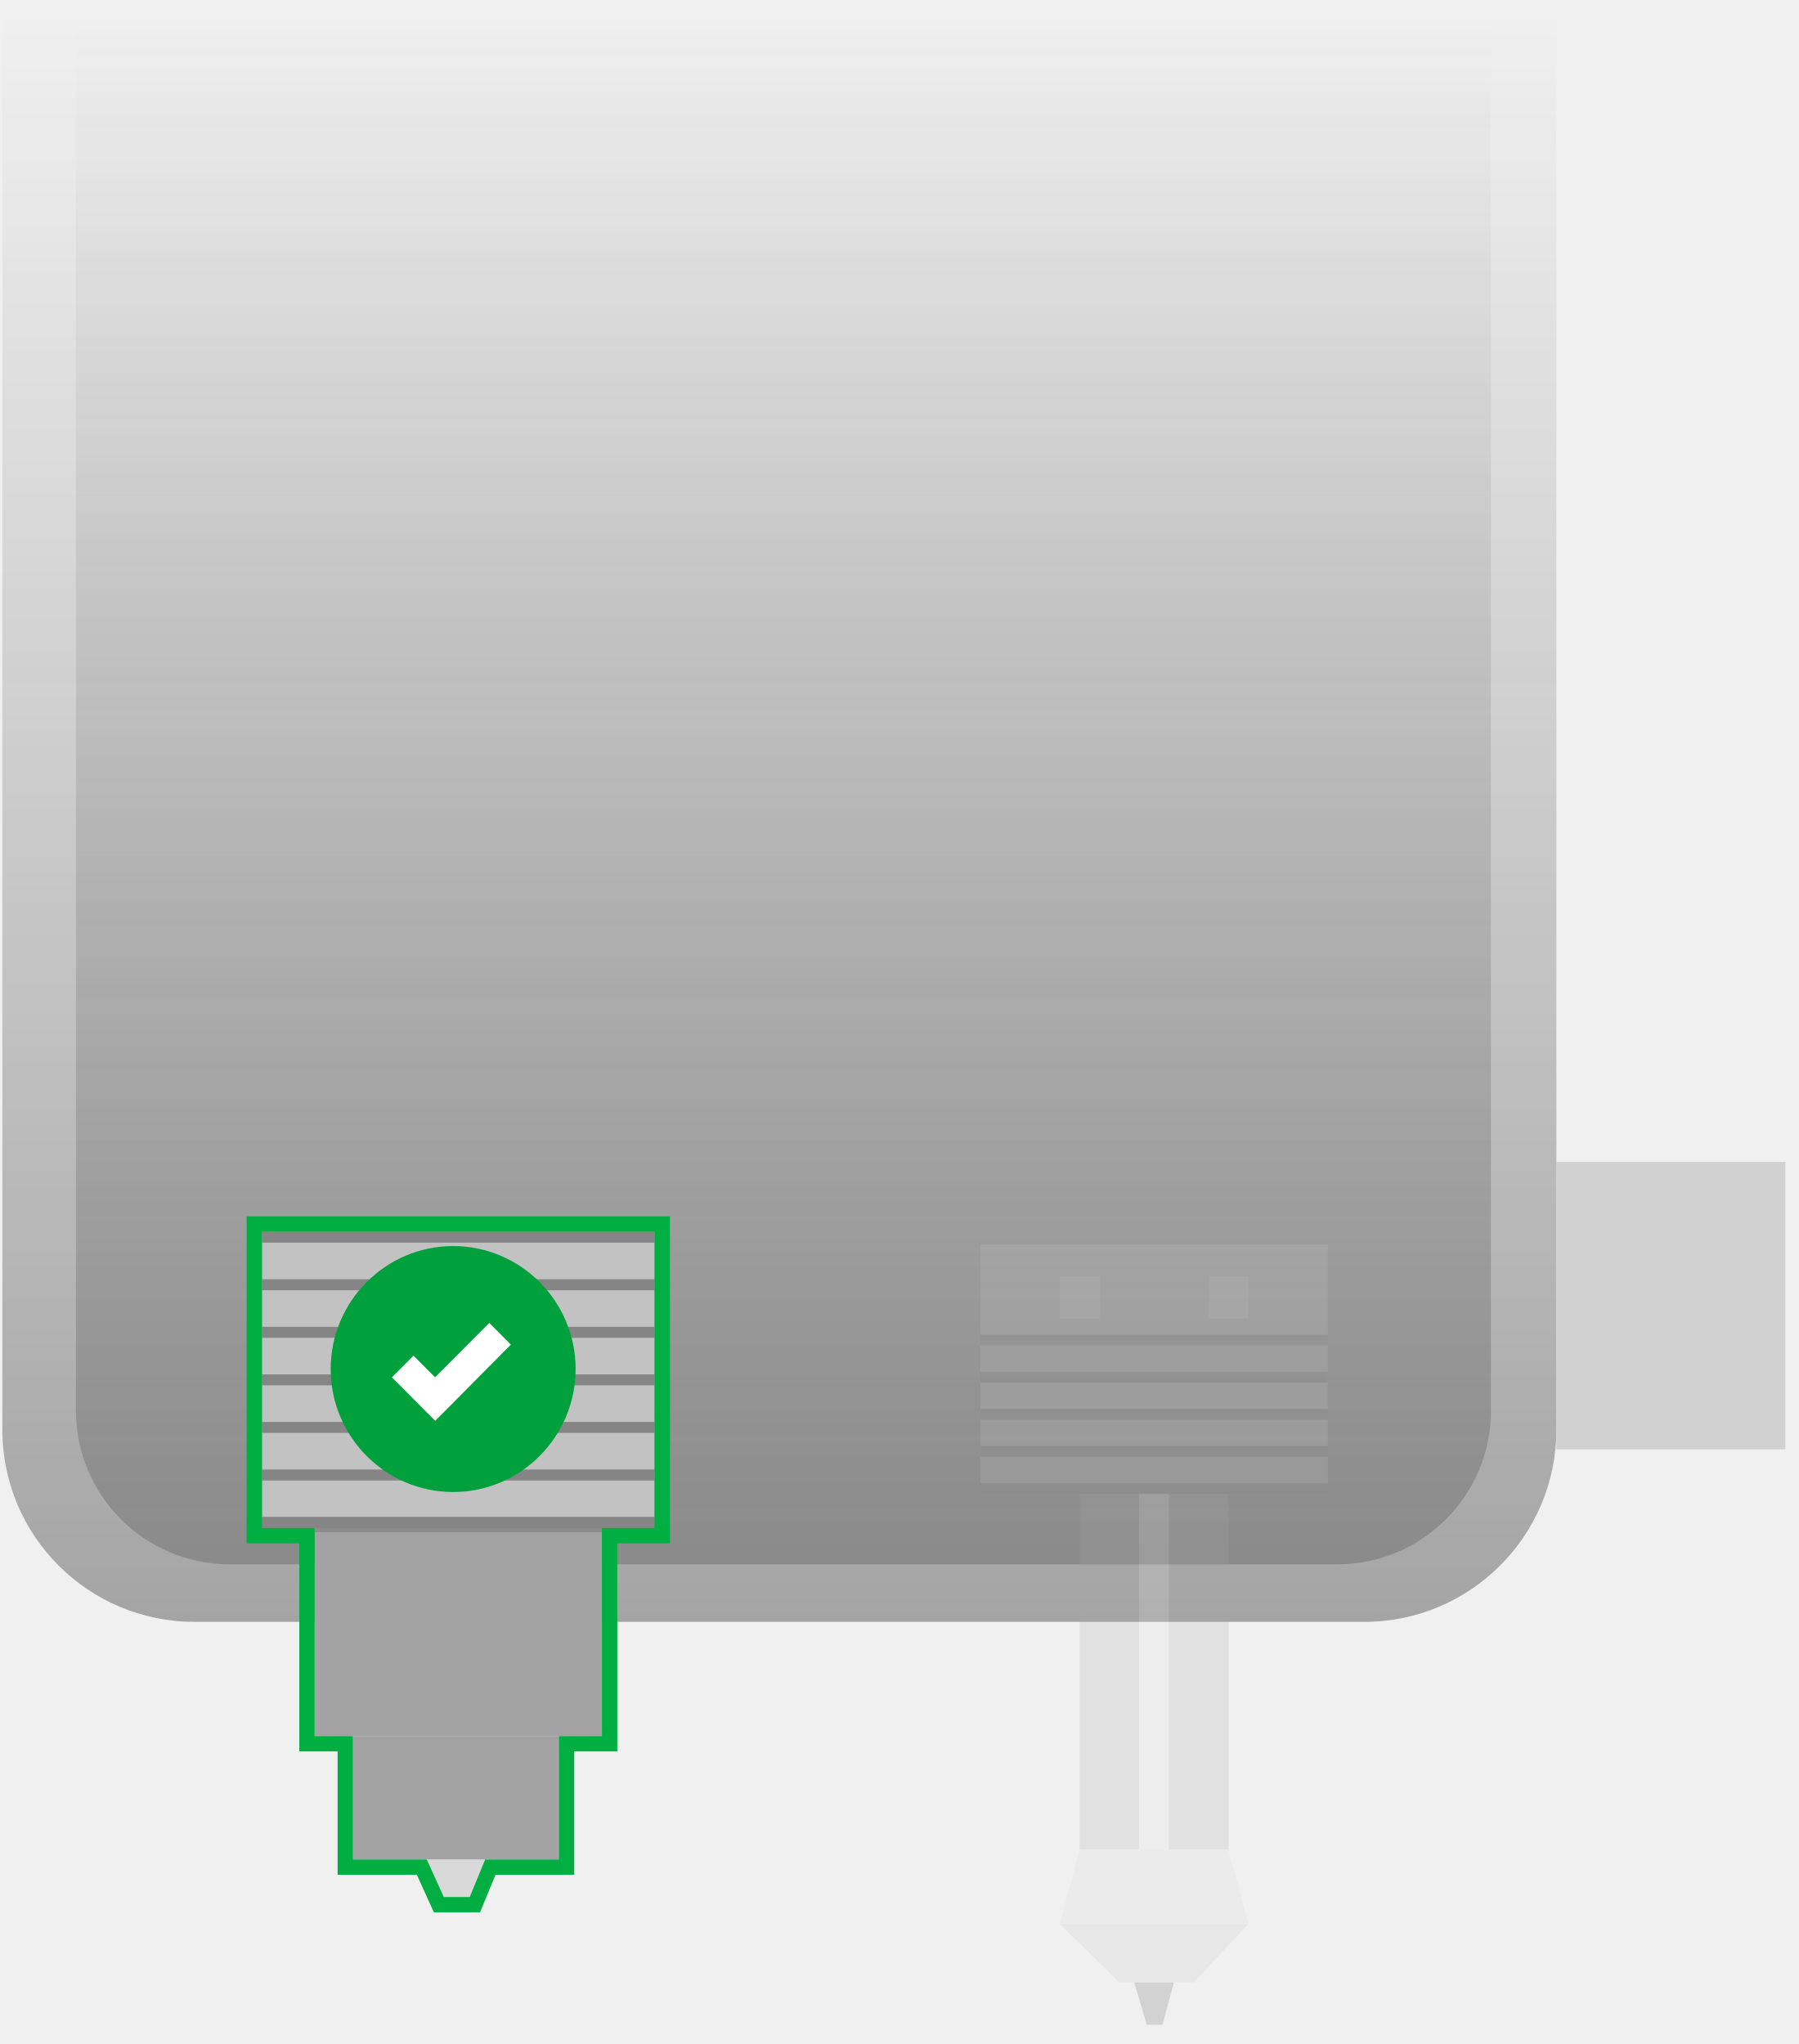
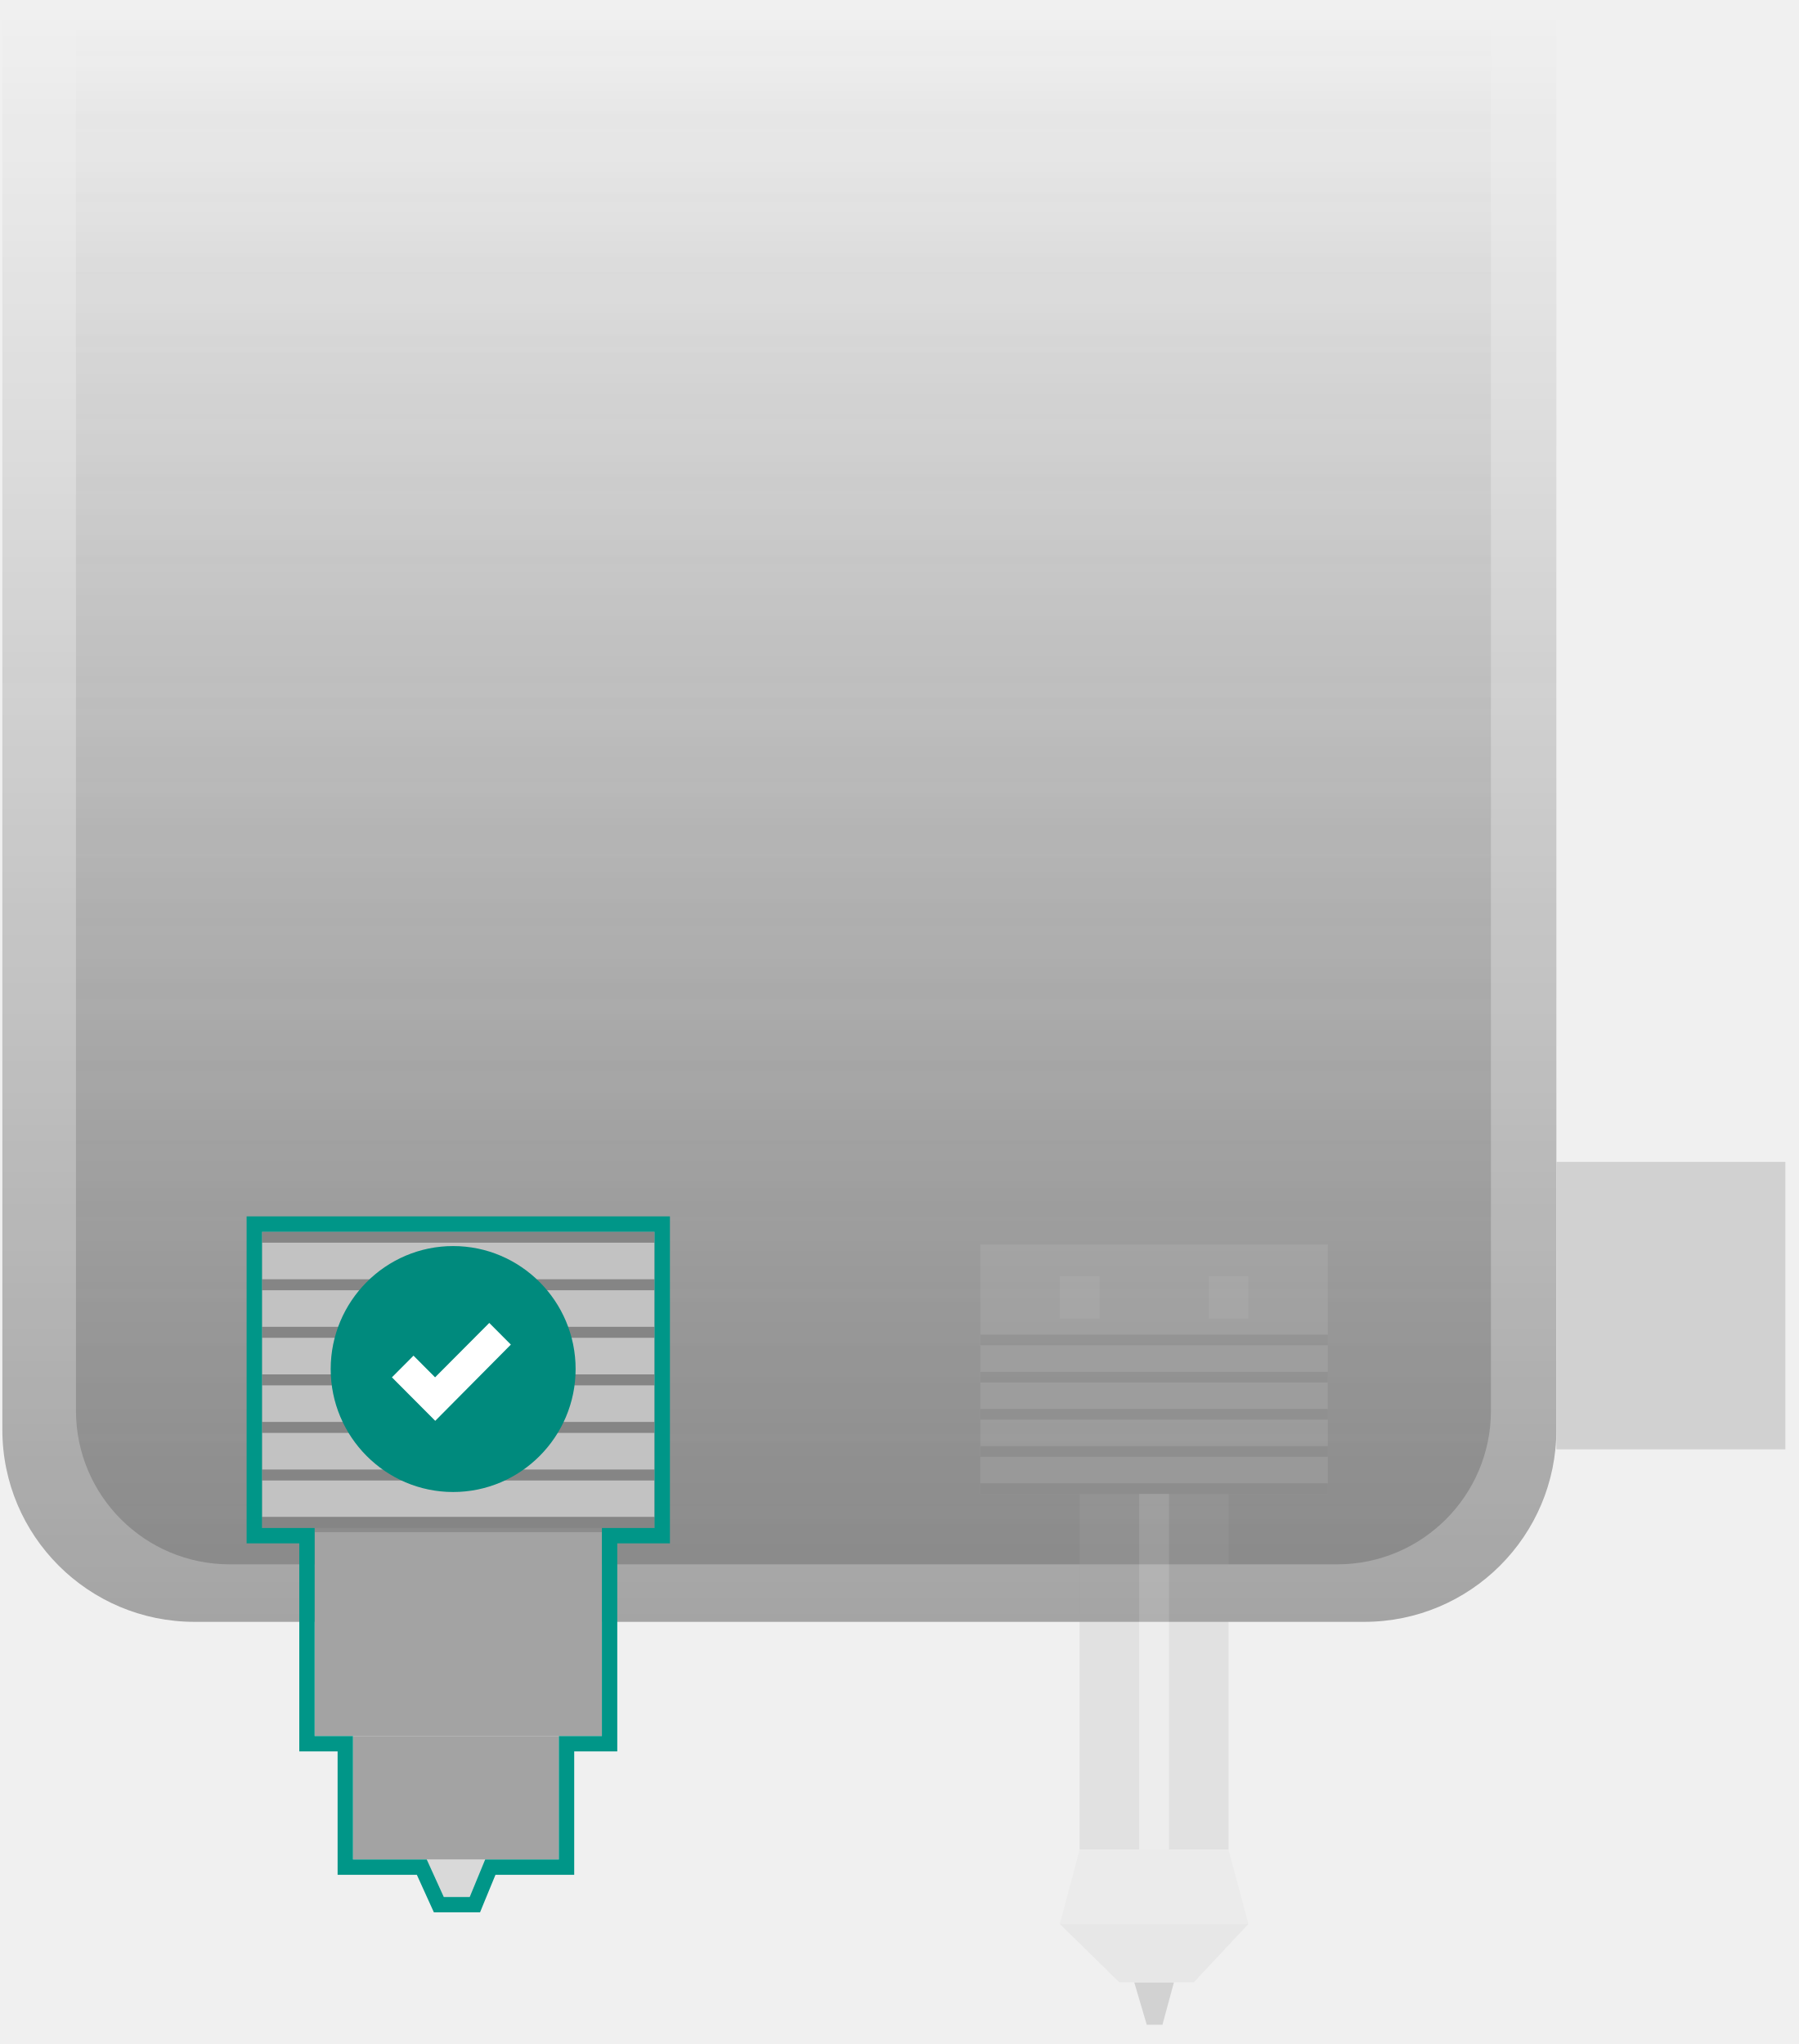
<svg xmlns="http://www.w3.org/2000/svg" width="117" height="133" viewBox="0 0 117 133" fill="none">
  <path d="M0.153 0.786H101.255V93.031C101.255 99.934 95.658 105.531 88.754 105.531H12.653C5.75 105.531 0.153 99.934 0.153 93.031V0.786Z" fill="url(#paint0_linear_3544_2532)" />
  <path d="M4.942 1.32H96.998V91.789C96.998 97.312 92.52 101.789 86.998 101.789H14.942C9.42 101.789 4.942 97.312 4.942 91.789V1.32Z" fill="url(#paint1_linear_3544_2532)" />
  <rect x="101.254" y="75.603" width="14.899" height="18.704" fill="#D1D1D1" />
  <rect x="17.044" y="80.146" width="25.541" height="18.565" fill="#C2C2C2" />
  <rect x="17.044" y="80.146" width="25.541" height="0.714" fill="#858585" />
  <rect x="17.044" y="83.24" width="25.541" height="0.714" fill="#858585" />
  <rect x="17.044" y="86.334" width="25.541" height="0.714" fill="#858585" />
  <rect x="17.044" y="89.429" width="25.541" height="0.714" fill="#858585" />
  <rect x="17.044" y="92.523" width="25.541" height="0.714" fill="#858585" />
  <rect x="17.044" y="95.619" width="25.541" height="0.714" fill="#858585" />
  <rect x="17.044" y="98.711" width="25.541" height="0.714" fill="#858585" />
  <path d="M27.635 120.706H31.684L30.559 123.433H28.872L27.635 120.706Z" fill="#D9D9D9" />
  <rect x="20.471" y="99.695" width="18.689" height="13.265" fill="#A3A3A3" />
  <rect x="22.964" y="112.96" width="13.394" height="8.028" fill="#A3A3A3" />
-   <path d="M43.085 79.646V99.925H39.659V113.46H36.857V121.49H31.9L31.021 123.624L30.895 123.933H28.55L28.417 123.64L27.441 121.49H22.464V113.46H19.971V99.925H16.544V79.646H43.085Z" stroke="#00AE42" />
-   <path d="M21.515 89.081C21.515 84.681 25.081 81.08 29.481 81.08C33.881 81.08 37.448 84.681 37.448 89.081C37.448 93.481 33.881 97.082 29.481 97.082C25.081 97.082 21.515 93.481 21.515 89.081Z" fill="#00AE42" />
+   <path d="M43.085 79.646V99.925H39.659V113.46H36.857V121.49H31.9L31.021 123.624L30.895 123.933H28.55L28.417 123.64L27.441 121.49H22.464V113.46H19.971V99.925H16.544V79.646H43.085Z" stroke="#009688" />
+   <path d="M21.515 89.081C21.515 84.681 25.081 81.08 29.481 81.08C33.881 81.08 37.448 84.681 37.448 89.081C37.448 93.481 33.881 97.082 29.481 97.082C25.081 97.082 21.515 93.481 21.515 89.081Z" fill="#009688" />
  <path d="M21.515 89.081C21.515 84.681 25.081 81.08 29.481 81.08C33.881 81.08 37.448 84.681 37.448 89.081C37.448 93.481 33.881 97.082 29.481 97.082C25.081 97.082 21.515 93.481 21.515 89.081Z" fill="black" fill-opacity="0.08" />
  <path d="M28.316 92.451L25.498 89.621L26.902 88.211L28.306 89.621L31.831 86.081L33.235 87.491L28.316 92.451Z" fill="white" />
  <g opacity="0.2">
    <rect x="63.778" y="80.971" width="22.608" height="16.235" fill="#C2C2C2" />
    <rect x="63.778" y="89.262" width="22.608" height="0.691" fill="#858585" />
    <rect x="63.778" y="86.843" width="22.608" height="0.691" fill="#858585" />
    <rect x="63.778" y="91.68" width="22.608" height="0.691" fill="#858585" />
    <rect x="63.778" y="94.098" width="22.608" height="0.691" fill="#858585" />
    <rect x="63.778" y="96.516" width="22.608" height="0.691" fill="#858585" />
    <rect x="70.238" y="97.207" width="9.689" height="23.144" fill="#A3A3A3" />
    <rect x="74.113" y="97.207" width="1.938" height="23.144" fill="#E1E1E1" />
    <rect x="68.946" y="83.044" width="2.584" height="2.763" fill="#DBDBDB" />
    <rect x="78.635" y="83.044" width="2.584" height="2.763" fill="#DBDBDB" />
    <path d="M73.791 128.986H76.375L75.627 131.749L74.607 131.749L73.791 128.986Z" fill="#5C5C5C" />
    <path d="M68.946 125.187H81.219L79.927 120.351H70.238L68.946 125.187Z" fill="#D9D9D9" />
    <path d="M68.946 125.187H81.219L77.666 128.986L72.822 128.986L68.946 125.187Z" fill="#C2C2C2" />
  </g>
  <defs>
    <linearGradient id="paint0_linear_3544_2532" x1="50.704" y1="0.786" x2="50.704" y2="105.531" gradientUnits="userSpaceOnUse">
      <stop stop-color="#333333" stop-opacity="0" />
      <stop offset="1" stop-color="#333333" stop-opacity="0.4" />
    </linearGradient>
    <linearGradient id="paint1_linear_3544_2532" x1="50.97" y1="1.32" x2="50.97" y2="101.789" gradientUnits="userSpaceOnUse">
      <stop stop-color="#474747" stop-opacity="0" />
      <stop offset="1" stop-color="#474747" stop-opacity="0.3" />
    </linearGradient>
  </defs>
</svg>
